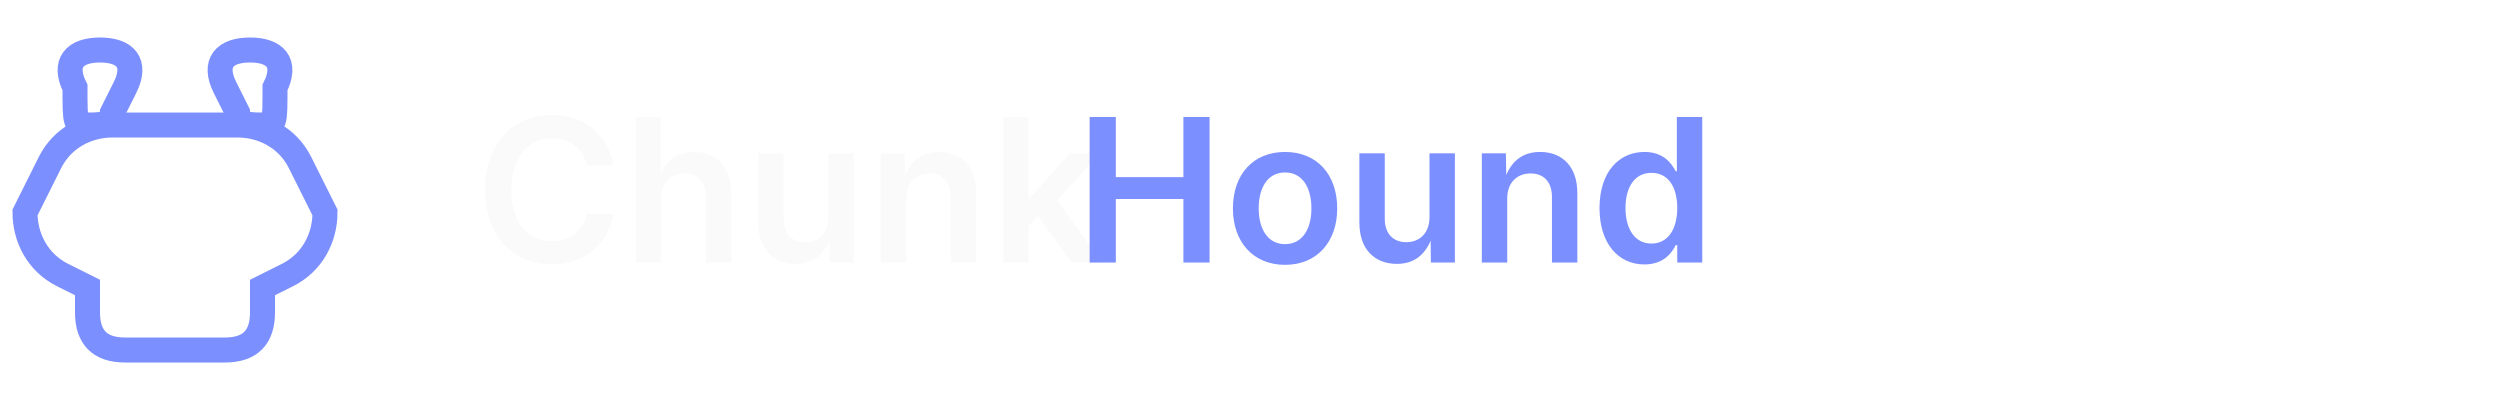
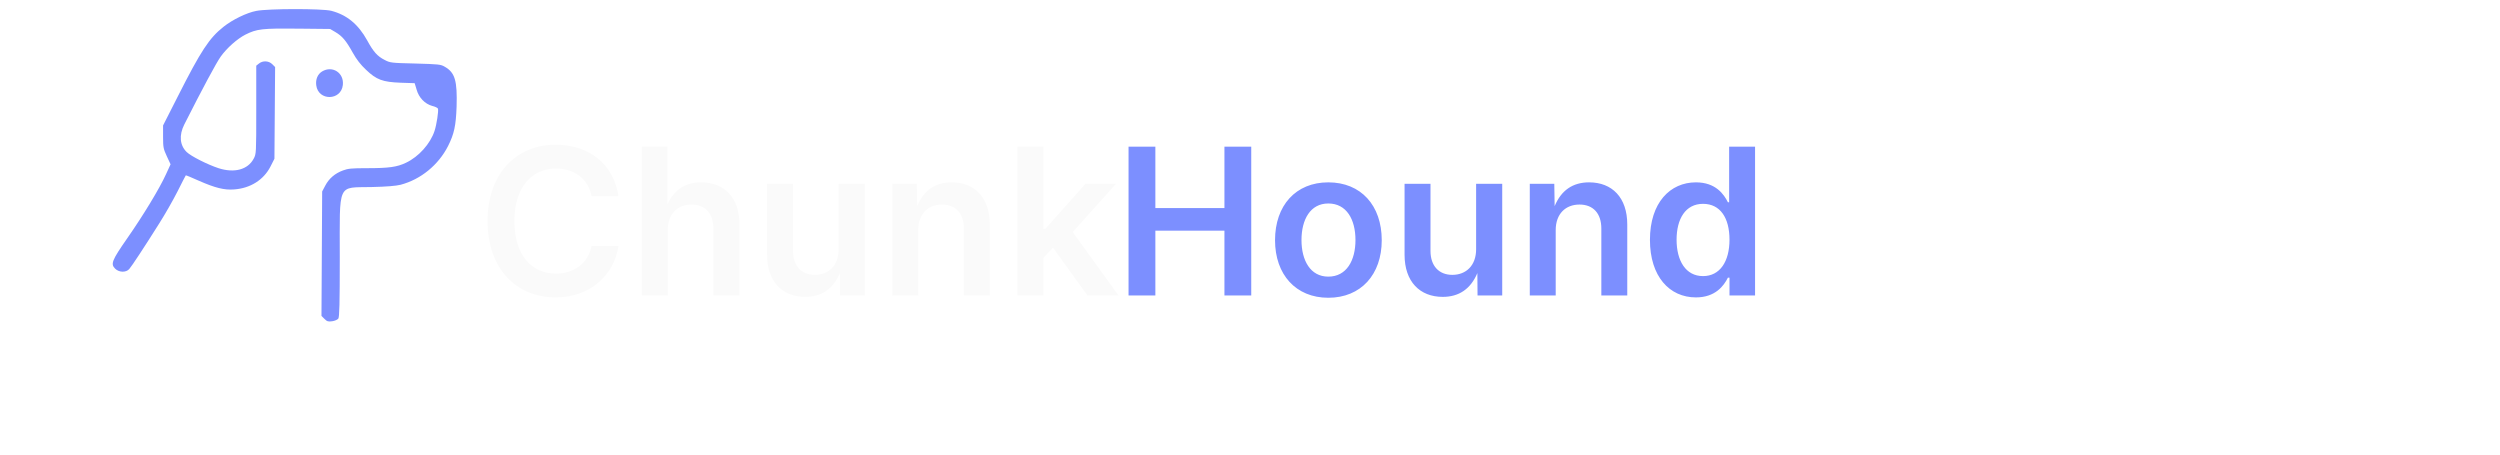
- <svg xmlns="http://www.w3.org/2000/svg" viewBox="0 0 200 32">
-   <g fill="none" stroke="#7C8FFF" stroke-width="2" transform="translate(2, 4) scale(1.0)">
-     <path d="M7 6c-2 0-4 1-5 3l-2 4c0 2 1 4 3 5l2 1v2c0 2 1 3 3 3h8c2 0 3-1 3-3v-2l2-1c2-1 3-3 3-5l-2-4c-1-2-3-3-5-3z" />
-     <path d="M4 3c-1-2 0-3 2-3s3 1 2 3l-1 2c0 1-1 1-2 1s-1 0-1-3z" />
-     <path d="M20 3c1-2 0-3-2-3s-3 1-2 3l1 2c0 1 1 1 2 1s1 0 1-3z" />
+ <svg xmlns="http://www.w3.org/2000/svg" viewBox="0 0 220 40">
+   <g transform="translate(5, 37) scale(0.01, -0.01)" fill="#7C8FFF">
+     <path d="M1755 3604 c-84 -16 -209 -77 -287 -139 -127 -100 -200 -212 -404     -615 l-129 -254 0 -101 c0 -92 3 -105 33 -170 l33 -71 -41 -89 c-57 -125 -198     -358 -341 -563 -135 -194 -147 -225 -106 -266 34 -34 95 -36 124 -4 22 25 126     182 265 403 49 77 121 203 160 280 39 77 71 141 73 142 1 2 53 -20 116 -48     141 -62 223 -83 309 -76 143 10 260 84 320 201 l35 69 3 403 3 404 -25 25     c-31 31 -84 33 -117 6 l-24 -19 0 -389 c0 -384 0 -388 -23 -430 -51 -96 -170     -128 -309 -83 -95 31 -242 105 -280 142 -61 59 -69 148 -21 243 160 316 282     544 321 598 54 75 144 155 216 192 101 51 149 56 460 53 l286 -3 46 -27 c61     -36 94 -75 153 -181 34 -61 70 -107 117 -151 92 -88 146 -108 306 -114 l122     -4 17 -56 c20 -72 73 -126 137 -144 26 -6 48 -17 51 -24 7 -18 -12 -142 -30     -196 -37 -113 -139 -227 -251 -280 -79 -38 -151 -48 -345 -48 -132 0 -166 -3     -210 -20 -71 -26 -123 -71 -156 -134 l-27 -51 -3 -548 -3 -547 26 -26 c23 -23     33 -26 68 -21 23 3 47 14 54 23 10 14 13 130 13 538 0 669 -25 613 280 620     133 3 214 10 255 20 178 47 333 174 418 341 54 107 69 180 75 346 7 228 -14     300 -103 351 -37 22 -54 23 -260 29 -212 5 -222 6 -271 32 -63 32 -98 71 -153     172 -78 141 -178 224 -316 260 -79 20 -555 20 -660 -1z" />
+     <path d="M2334 3071 c-39 -24 -58 -70 -51 -122 18 -139 219 -136 234 3 12 107     -92 174 -183 119z" />
  </g>
  <g font-family="'Inter', system-ui, -apple-system, sans-serif" font-weight="600">
-     <text x="38" y="21" font-size="16" fill="#FAFAFA">Chunk</text>
-     <text x="86" y="21" font-size="16" fill="#7C8FFF">Hound</text>
+     <text x="42" y="26" font-size="18" fill="#FAFAFA">Chunk</text>
+     <text x="98" y="26" font-size="18" fill="#7C8FFF">Hound</text>
  </g>
</svg>
